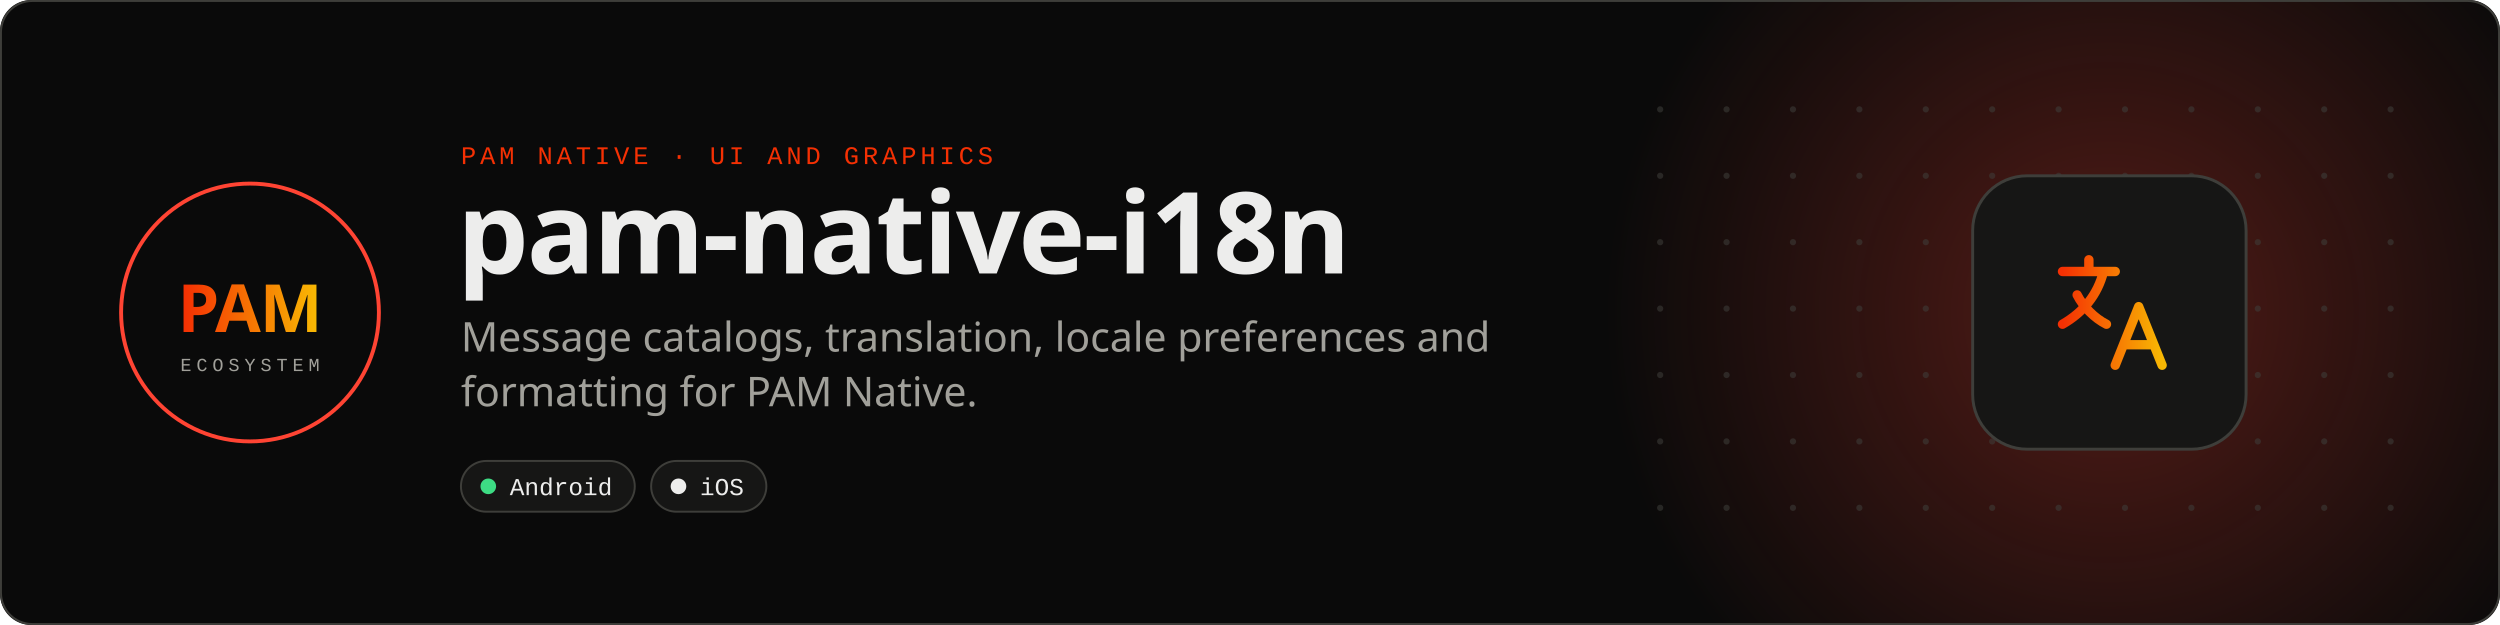
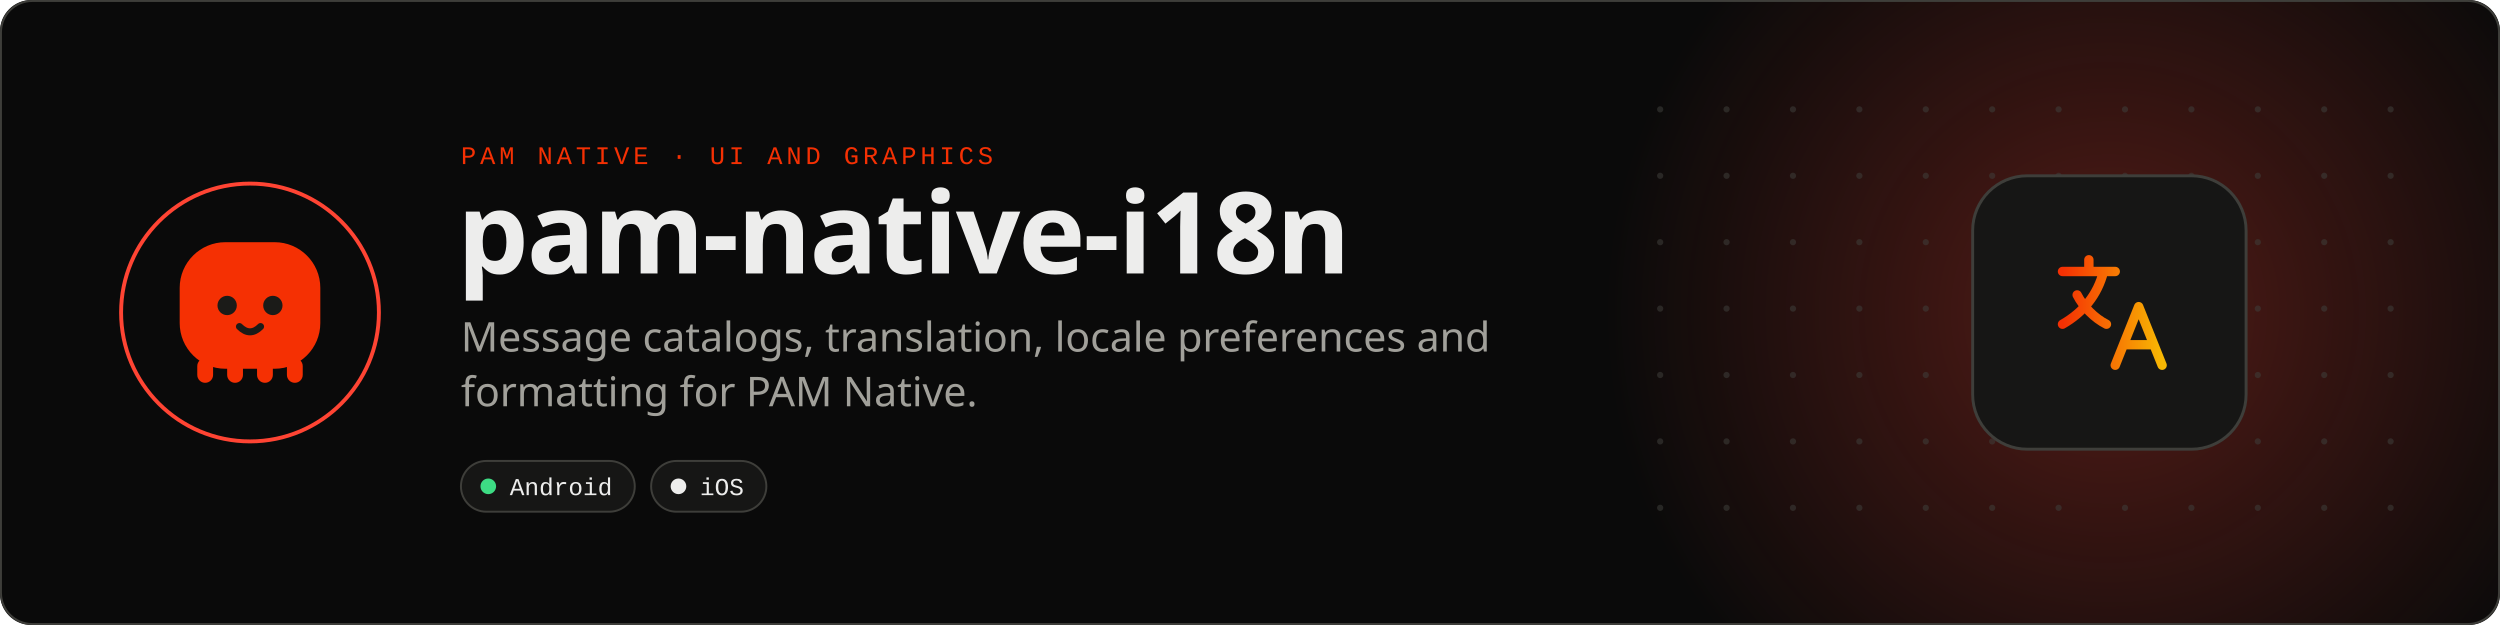
<svg xmlns="http://www.w3.org/2000/svg" viewBox="0 0 1280 320" width="1280" height="320" role="img" aria-label="pam-native-i18n: Message catalogs, translation, locale preferences and formatting for PAM Native.">
  <defs>
    <linearGradient id="pg" x1="0" y1="0" x2="1" y2="0">
      <stop offset="0" stop-color="#f53003" />
      <stop offset="1" stop-color="#f8b803" />
    </linearGradient>
    <radialGradient id="gl">
      <stop offset="0" stop-color="#ff4433" stop-opacity=".30" />
      <stop offset="1" stop-color="#ff4433" stop-opacity="0" />
    </radialGradient>
    <clipPath id="cl">
      <rect width="1280" height="320" rx="16" />
    </clipPath>
  </defs>
  <g clip-path="url(#cl)">
    <rect width="1280" height="320" fill="#0a0a0a" />
    <circle cx="1080" cy="160" r="260" fill="url(#gl)" />
    <g fill="#3e3e3a" opacity=".55">
      <circle cx="850" cy="56" r="1.6" />
      <circle cx="850" cy="90" r="1.6" />
      <circle cx="850" cy="124" r="1.6" />
      <circle cx="850" cy="158" r="1.6" />
      <circle cx="850" cy="192" r="1.6" />
      <circle cx="850" cy="226" r="1.6" />
      <circle cx="850" cy="260" r="1.6" />
      <circle cx="884" cy="56" r="1.6" />
      <circle cx="884" cy="90" r="1.6" />
      <circle cx="884" cy="124" r="1.6" />
      <circle cx="884" cy="158" r="1.6" />
      <circle cx="884" cy="192" r="1.6" />
      <circle cx="884" cy="226" r="1.6" />
      <circle cx="884" cy="260" r="1.6" />
      <circle cx="918" cy="56" r="1.6" />
      <circle cx="918" cy="90" r="1.6" />
      <circle cx="918" cy="124" r="1.6" />
      <circle cx="918" cy="158" r="1.6" />
      <circle cx="918" cy="192" r="1.6" />
      <circle cx="918" cy="226" r="1.6" />
      <circle cx="918" cy="260" r="1.6" />
      <circle cx="952" cy="56" r="1.6" />
      <circle cx="952" cy="90" r="1.6" />
      <circle cx="952" cy="124" r="1.6" />
      <circle cx="952" cy="158" r="1.6" />
      <circle cx="952" cy="192" r="1.6" />
      <circle cx="952" cy="226" r="1.6" />
      <circle cx="952" cy="260" r="1.6" />
      <circle cx="986" cy="56" r="1.6" />
      <circle cx="986" cy="90" r="1.6" />
      <circle cx="986" cy="124" r="1.6" />
      <circle cx="986" cy="158" r="1.6" />
      <circle cx="986" cy="192" r="1.6" />
      <circle cx="986" cy="226" r="1.6" />
      <circle cx="986" cy="260" r="1.6" />
      <circle cx="1020" cy="56" r="1.6" />
      <circle cx="1020" cy="90" r="1.6" />
      <circle cx="1020" cy="124" r="1.6" />
      <circle cx="1020" cy="158" r="1.6" />
      <circle cx="1020" cy="192" r="1.6" />
      <circle cx="1020" cy="226" r="1.6" />
      <circle cx="1020" cy="260" r="1.6" />
      <circle cx="1054" cy="56" r="1.6" />
      <circle cx="1054" cy="90" r="1.6" />
      <circle cx="1054" cy="124" r="1.6" />
      <circle cx="1054" cy="158" r="1.6" />
      <circle cx="1054" cy="192" r="1.6" />
      <circle cx="1054" cy="226" r="1.6" />
      <circle cx="1054" cy="260" r="1.6" />
      <circle cx="1088" cy="56" r="1.6" />
      <circle cx="1088" cy="90" r="1.6" />
      <circle cx="1088" cy="124" r="1.6" />
      <circle cx="1088" cy="158" r="1.6" />
      <circle cx="1088" cy="192" r="1.6" />
      <circle cx="1088" cy="226" r="1.6" />
      <circle cx="1088" cy="260" r="1.6" />
      <circle cx="1122" cy="56" r="1.6" />
      <circle cx="1122" cy="90" r="1.6" />
      <circle cx="1122" cy="124" r="1.6" />
      <circle cx="1122" cy="158" r="1.6" />
      <circle cx="1122" cy="192" r="1.6" />
      <circle cx="1122" cy="226" r="1.6" />
      <circle cx="1122" cy="260" r="1.6" />
      <circle cx="1156" cy="56" r="1.6" />
      <circle cx="1156" cy="90" r="1.6" />
      <circle cx="1156" cy="124" r="1.6" />
      <circle cx="1156" cy="158" r="1.6" />
      <circle cx="1156" cy="192" r="1.6" />
      <circle cx="1156" cy="226" r="1.6" />
      <circle cx="1156" cy="260" r="1.6" />
      <circle cx="1190" cy="56" r="1.6" />
      <circle cx="1190" cy="90" r="1.6" />
      <circle cx="1190" cy="124" r="1.6" />
      <circle cx="1190" cy="158" r="1.6" />
      <circle cx="1190" cy="192" r="1.6" />
      <circle cx="1190" cy="226" r="1.6" />
      <circle cx="1190" cy="260" r="1.6" />
      <circle cx="1224" cy="56" r="1.6" />
      <circle cx="1224" cy="90" r="1.6" />
      <circle cx="1224" cy="124" r="1.6" />
      <circle cx="1224" cy="158" r="1.6" />
      <circle cx="1224" cy="192" r="1.6" />
      <circle cx="1224" cy="226" r="1.6" />
      <circle cx="1224" cy="260" r="1.6" />
    </g>
  </g>
  <rect x=".5" y=".5" width="1279" height="319" rx="16" fill="none" stroke="#3e3e3a" />
  <circle cx="128" cy="160" r="66" fill="#0a0a0a" stroke="#ff4433" stroke-width="2" />
  <circle cx="128" cy="160" r="66" fill="none" stroke="#ff4433">
    <animate attributeName="r" values="66;92" dur="3s" repeatCount="indefinite" />
    <animate attributeName="stroke-opacity" values=".5;0" dur="3s" repeatCount="indefinite" />
  </circle>
-   <text x="128" y="170" text-anchor="middle" font-family="-apple-system, BlinkMacSystemFont, 'Segoe UI', 'Noto Sans', Helvetica, Arial, sans-serif" font-weight="700" font-size="34" letter-spacing="-.5" fill="url(#pg)">PAM</text>
-   <text x="128" y="190" text-anchor="middle" font-family="ui-monospace, SFMono-Regular, 'SF Mono', Menlo, Consolas, 'Liberation Mono', monospace" font-size="9.5" letter-spacing="2.5" fill="#a1a09a">ECOSYSTEM</text>
+   <g transform="translate(74 104.2) scale(.9)">
+     <rect x="30" y="88" width="9" height="14" rx="4.5" fill="#f53003" />
+     <rect x="47" y="88" width="9" height="14" rx="4.5" fill="#f53003" />
+     <rect x="64" y="88" width="9" height="14" rx="4.5" fill="#f53003" />
+     <rect x="81" y="88" width="9" height="14" rx="4.5" fill="#f53003" />
+     <rect x="20" y="22" width="80" height="72" rx="26" fill="#f53003" />
+     <circle cx="47" cy="58" r="5.5" fill="#1b1b18" />
+     <circle cx="73" cy="58" r="5.5" fill="#1b1b18" />
+     <path d="M54 70q6 6 12 0" stroke="#1b1b18" stroke-width="4" stroke-linecap="round" fill="none" />
+   </g>
  <text x="236" y="84" font-family="ui-monospace, SFMono-Regular, 'SF Mono', Menlo, Consolas, 'Liberation Mono', monospace" font-size="13" letter-spacing="2" fill="#f53003">PAM NATIVE · UI AND GRAPHICS</text>
  <text x="234" y="140" font-family="-apple-system, BlinkMacSystemFont, 'Segoe UI', 'Noto Sans', Helvetica, Arial, sans-serif" font-weight="700" font-size="58" letter-spacing="-1" fill="#ededec">pam-native-i18n</text>
  <text x="236" y="180" font-family="-apple-system, BlinkMacSystemFont, 'Segoe UI', 'Noto Sans', Helvetica, Arial, sans-serif" font-size="21" fill="#a1a09a">Message catalogs, translation, locale preferences and</text>
  <text x="236" y="208" font-family="-apple-system, BlinkMacSystemFont, 'Segoe UI', 'Noto Sans', Helvetica, Arial, sans-serif" font-size="21" fill="#a1a09a">formatting for PAM Native.</text>
  <rect x="236" y="236" width="89" height="26" rx="13" fill="#161615" stroke="#3e3e3a" />
  <circle cx="250" cy="249" r="4" fill="#3ddc84" />
  <text x="261" y="253.5" font-family="ui-monospace, SFMono-Regular, 'SF Mono', Menlo, Consolas, 'Liberation Mono', monospace" font-size="12.5" fill="#ededec">Android</text>
  <rect x="333.375" y="236" width="59" height="26" rx="13" fill="#161615" stroke="#3e3e3a" />
  <circle cx="347.375" cy="249" r="4" fill="#ededec" />
  <text x="358.375" y="253.5" font-family="ui-monospace, SFMono-Regular, 'SF Mono', Menlo, Consolas, 'Liberation Mono', monospace" font-size="12.5" fill="#ededec">iOS</text>
  <rect x="1010" y="90" width="140" height="140" rx="28" fill="#161615" stroke="#3e3e3a" stroke-width="1.5" />
  <g transform="translate(1044 124) scale(3)" fill="none" stroke="url(#pg)" stroke-width="1.6" stroke-linecap="round" stroke-linejoin="round">
    <path d="M4 5h9M8.5 3v2M11 5c-1 4-3.5 7-7 9M6.5 9c1 2 3 4 5 5M13 21l4-10 4 10M14.5 17.5h5" />
  </g>
</svg>
